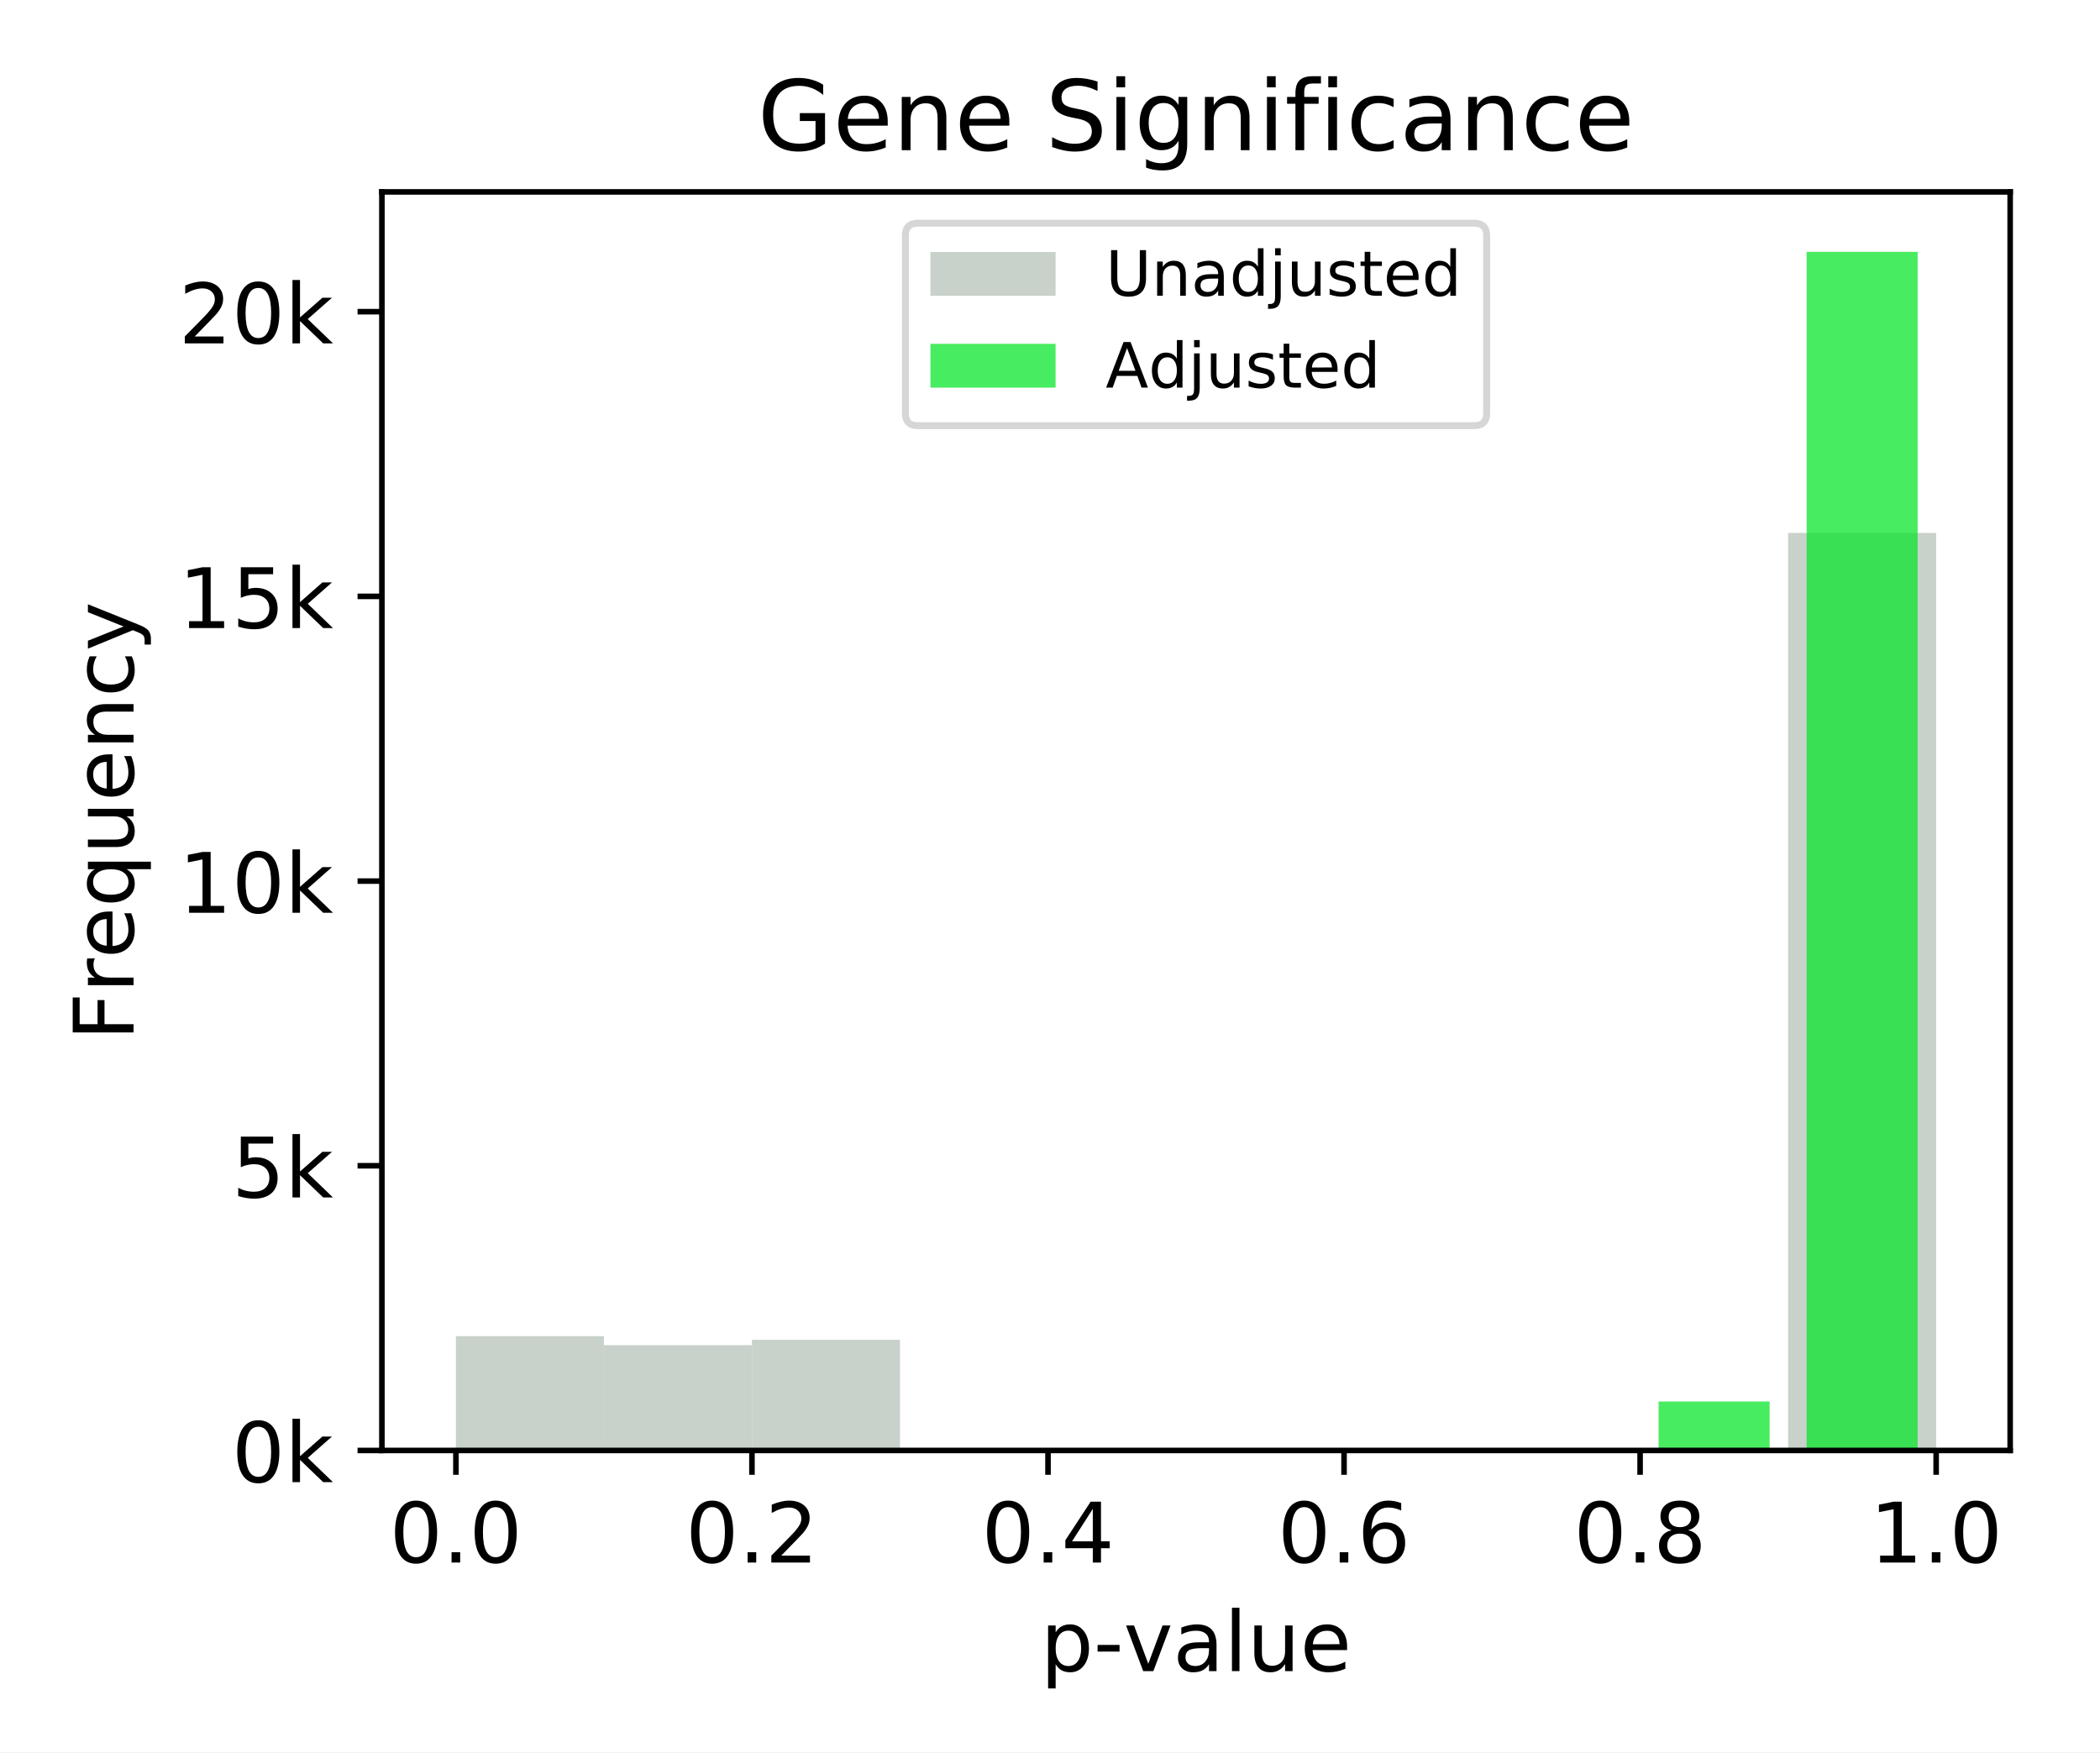
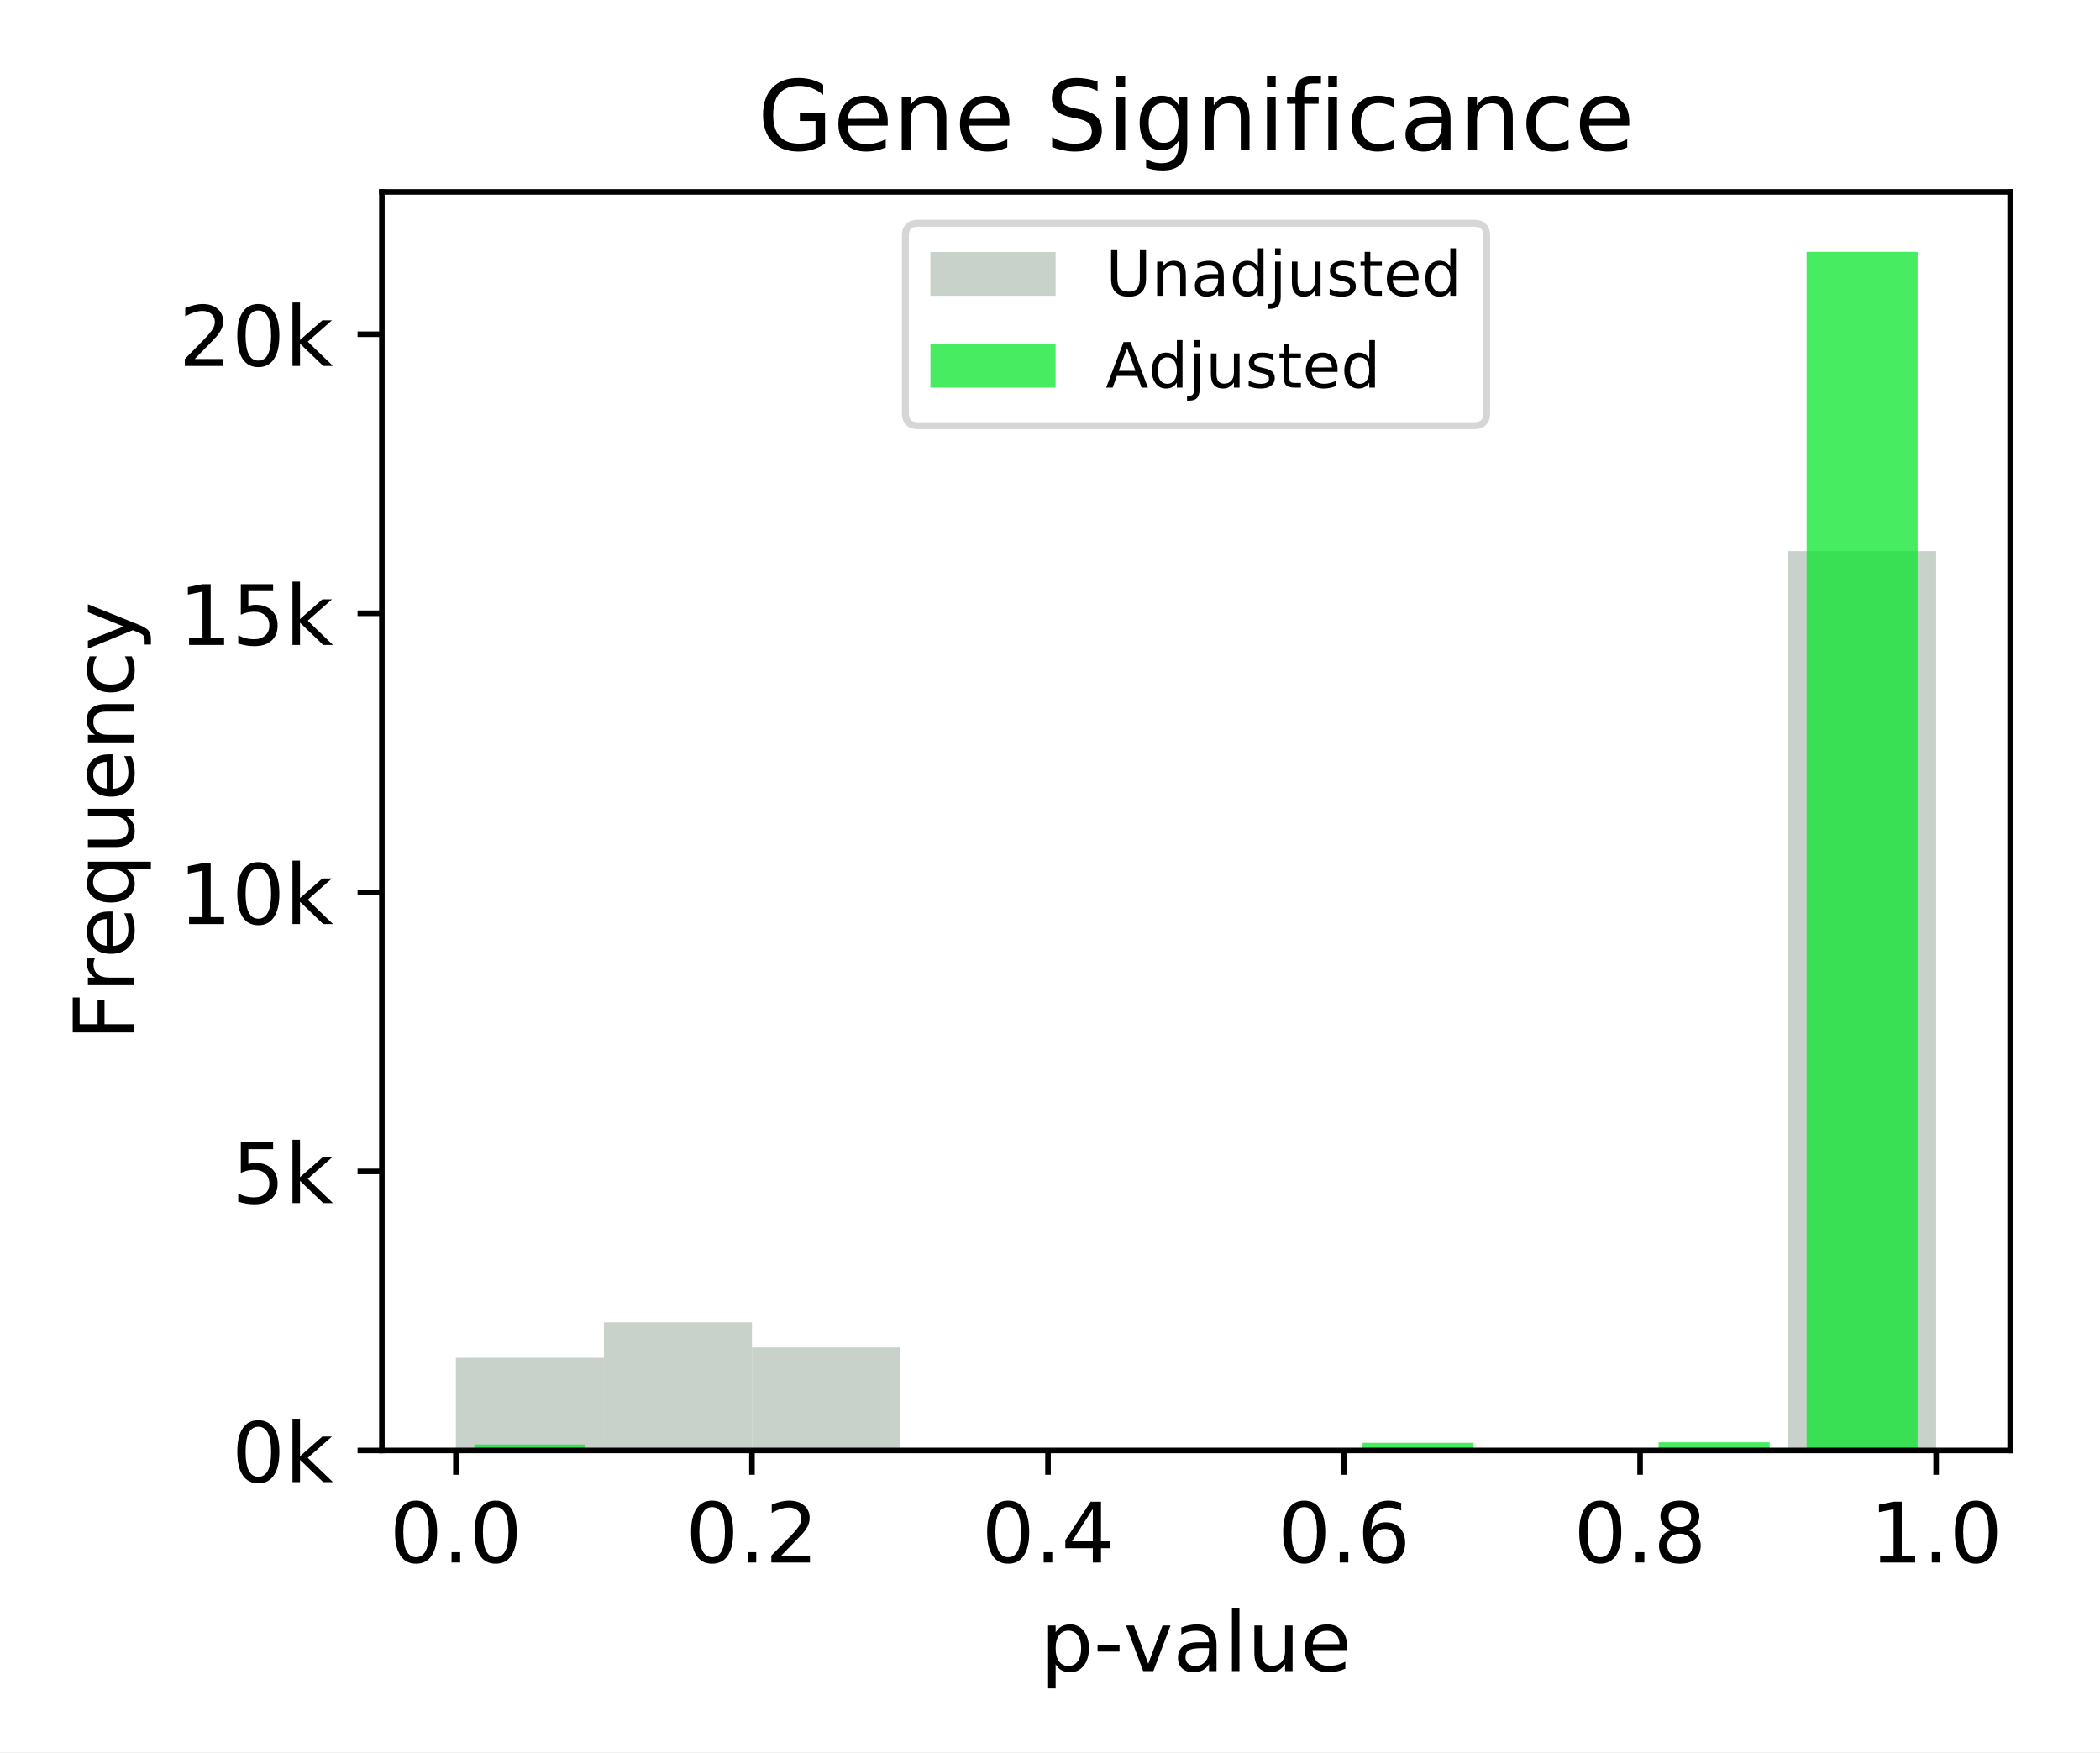
<svg xmlns="http://www.w3.org/2000/svg" xmlns:xlink="http://www.w3.org/1999/xlink" height="252pt" version="1.1" viewBox="0 0 302 252" width="302pt">
  <defs>
    <style type="text/css">
*{stroke-linecap:butt;stroke-linejoin:round;}
  </style>
  </defs>
  <g id="figure_1">
    <g id="patch_1">
      <path d="M 0 252  L 302.4 252  L 302.4 0  L 0 0  z " style="fill:#ffffff;" />
    </g>
    <g id="axes_1">
      <g id="patch_2">
        <path d="M 54.92 208.6  L 289.08 208.6  L 289.08 27.6  L 54.92 27.6  z " style="fill:#ffffff;" />
      </g>
      <g id="patch_3">
-         <path clip-path="url(#p398b277f52)" d="M 65.564 208.6  L 86.851 208.6  L 86.851 192.157  L 65.564 192.157  z " style="fill:#c8d1ca;" />
+         <path clip-path="url(#pc99cbae218)" d="M 65.564 208.6  L 86.851 208.6  L 86.851 195.276  L 65.564 195.276  z " style="fill:#c8d1ca;" />
      </g>
      <g id="patch_4">
-         <path clip-path="url(#p398b277f52)" d="M 86.851 208.6  L 108.138 208.6  L 108.138 193.459  L 86.851 193.459  z " style="fill:#c8d1ca;" />
+         <path clip-path="url(#pc99cbae218)" d="M 86.851 208.6  L 108.138 208.6  L 108.138 190.171  L 86.851 190.171  z " style="fill:#c8d1ca;" />
      </g>
      <g id="patch_5">
-         <path clip-path="url(#p398b277f52)" d="M 108.138 208.6  L 129.425 208.6  L 129.425 192.681  L 108.138 192.681  z " style="fill:#c8d1ca;" />
+         <path clip-path="url(#pc99cbae218)" d="M 108.138 208.6  L 129.425 208.6  L 129.425 193.791  L 108.138 193.791  z " style="fill:#c8d1ca;" />
      </g>
      <g id="patch_6">
-         <path clip-path="url(#p398b277f52)" d="M 129.425 208.6  L 150.713 208.6  L 150.713 208.6  L 129.425 208.6  z " style="fill:#c8d1ca;" />
+         <path clip-path="url(#pc99cbae218)" d="M 129.425 208.6  L 150.713 208.6  L 150.713 208.6  L 129.425 208.6  z " style="fill:#c8d1ca;" />
      </g>
      <g id="patch_7">
-         <path clip-path="url(#p398b277f52)" d="M 150.713 208.6  L 172 208.6  L 172 208.6  L 150.713 208.6  z " style="fill:#c8d1ca;" />
+         <path clip-path="url(#pc99cbae218)" d="M 150.713 208.6  L 172 208.6  L 172 208.6  L 150.713 208.6  z " style="fill:#c8d1ca;" />
      </g>
      <g id="patch_8">
-         <path clip-path="url(#p398b277f52)" d="M 172 208.6  L 193.287 208.6  L 193.287 208.6  L 172 208.6  z " style="fill:#c8d1ca;" />
+         <path clip-path="url(#pc99cbae218)" d="M 172 208.6  L 193.287 208.6  L 193.287 208.6  L 172 208.6  z " style="fill:#c8d1ca;" />
      </g>
      <g id="patch_9">
-         <path clip-path="url(#p398b277f52)" d="M 193.287 208.6  L 214.575 208.6  L 214.575 208.6  L 193.287 208.6  z " style="fill:#c8d1ca;" />
+         <path clip-path="url(#pc99cbae218)" d="M 193.287 208.6  L 214.575 208.6  L 214.575 208.6  L 193.287 208.6  z " style="fill:#c8d1ca;" />
      </g>
      <g id="patch_10">
-         <path clip-path="url(#p398b277f52)" d="M 214.575 208.6  L 235.862 208.6  L 235.862 208.6  L 214.575 208.6  z " style="fill:#c8d1ca;" />
+         <path clip-path="url(#pc99cbae218)" d="M 214.575 208.6  L 235.862 208.6  L 235.862 208.6  L 214.575 208.6  z " style="fill:#c8d1ca;" />
      </g>
      <g id="patch_11">
-         <path clip-path="url(#p398b277f52)" d="M 235.862 208.6  L 257.149 208.6  L 257.149 208.6  L 235.862 208.6  z " style="fill:#c8d1ca;" />
+         <path clip-path="url(#pc99cbae218)" d="M 235.862 208.6  L 257.149 208.6  L 257.149 208.6  L 235.862 208.6  z " style="fill:#c8d1ca;" />
      </g>
      <g id="patch_12">
-         <path clip-path="url(#p398b277f52)" d="M 257.149 208.6  L 278.436 208.6  L 278.436 76.647  L 257.149 76.647  z " style="fill:#c8d1ca;" />
+         <path clip-path="url(#pc99cbae218)" d="M 257.149 208.6  L 278.436 208.6  L 278.436 79.258  L 257.149 79.258  z " style="fill:#c8d1ca;" />
      </g>
      <g id="patch_13">
-         <path clip-path="url(#p398b277f52)" d="M 68.225 208.6  L 84.19 208.6  L 84.19 208.567  L 68.225 208.567  z " style="fill:#0be52c;opacity:0.75;" />
+         <path clip-path="url(#pc99cbae218)" d="M 68.225 208.6  L 84.19 208.6  L 84.19 207.741  L 68.225 207.741  z " style="fill:#0be52c;opacity:0.75;" />
      </g>
      <g id="patch_14">
-         <path clip-path="url(#p398b277f52)" d="M 89.512 208.6  L 105.477 208.6  L 105.477 208.6  L 89.512 208.6  z " style="fill:#0be52c;opacity:0.75;" />
+         <path clip-path="url(#pc99cbae218)" d="M 89.512 208.6  L 105.477 208.6  L 105.477 208.464  L 89.512 208.464  z " style="fill:#0be52c;opacity:0.75;" />
      </g>
      <g id="patch_15">
-         <path clip-path="url(#p398b277f52)" d="M 110.799 208.6  L 126.765 208.6  L 126.765 208.6  L 110.799 208.6  z " style="fill:#0be52c;opacity:0.75;" />
+         <path clip-path="url(#pc99cbae218)" d="M 110.799 208.6  L 126.765 208.6  L 126.765 208.6  L 110.799 208.6  z " style="fill:#0be52c;opacity:0.75;" />
      </g>
      <g id="patch_16">
-         <path clip-path="url(#p398b277f52)" d="M 132.086 208.6  L 148.052 208.6  L 148.052 208.6  L 132.086 208.6  z " style="fill:#0be52c;opacity:0.75;" />
+         <path clip-path="url(#pc99cbae218)" d="M 132.086 208.6  L 148.052 208.6  L 148.052 208.544  L 132.086 208.544  z " style="fill:#0be52c;opacity:0.75;" />
      </g>
      <g id="patch_17">
-         <path clip-path="url(#p398b277f52)" d="M 153.374 208.6  L 169.339 208.6  L 169.339 208.6  L 153.374 208.6  z " style="fill:#0be52c;opacity:0.75;" />
+         <path clip-path="url(#pc99cbae218)" d="M 153.374 208.6  L 169.339 208.6  L 169.339 208.504  L 153.374 208.504  z " style="fill:#0be52c;opacity:0.75;" />
      </g>
      <g id="patch_18">
-         <path clip-path="url(#p398b277f52)" d="M 174.661 208.6  L 190.626 208.6  L 190.626 208.6  L 174.661 208.6  z " style="fill:#0be52c;opacity:0.75;" />
+         <path clip-path="url(#pc99cbae218)" d="M 174.661 208.6  L 190.626 208.6  L 190.626 208.544  L 174.661 208.544  z " style="fill:#0be52c;opacity:0.75;" />
      </g>
      <g id="patch_19">
-         <path clip-path="url(#p398b277f52)" d="M 195.948 208.6  L 211.914 208.6  L 211.914 208.6  L 195.948 208.6  z " style="fill:#0be52c;opacity:0.75;" />
+         <path clip-path="url(#pc99cbae218)" d="M 195.948 208.6  L 211.914 208.6  L 211.914 207.5  L 195.948 207.5  z " style="fill:#0be52c;opacity:0.75;" />
      </g>
      <g id="patch_20">
-         <path clip-path="url(#p398b277f52)" d="M 217.235 208.6  L 233.201 208.6  L 233.201 208.6  L 217.235 208.6  z " style="fill:#0be52c;opacity:0.75;" />
+         <path clip-path="url(#pc99cbae218)" d="M 217.235 208.6  L 233.201 208.6  L 233.201 208.552  L 217.235 208.552  z " style="fill:#0be52c;opacity:0.75;" />
      </g>
      <g id="patch_21">
-         <path clip-path="url(#p398b277f52)" d="M 238.523 208.6  L 254.488 208.6  L 254.488 201.558  L 238.523 201.558  z " style="fill:#0be52c;opacity:0.75;" />
+         <path clip-path="url(#pc99cbae218)" d="M 238.523 208.6  L 254.488 208.6  L 254.488 207.428  L 238.523 207.428  z " style="fill:#0be52c;opacity:0.75;" />
      </g>
      <g id="patch_22">
-         <path clip-path="url(#p398b277f52)" d="M 259.81 208.6  L 275.775 208.6  L 275.775 36.219  L 259.81 36.219  z " style="fill:#0be52c;opacity:0.75;" />
+         <path clip-path="url(#pc99cbae218)" d="M 259.81 208.6  L 275.775 208.6  L 275.775 36.219  L 259.81 36.219  z " style="fill:#0be52c;opacity:0.75;" />
      </g>
      <g id="matplotlib.axis_1">
        <g id="xtick_1">
          <g id="line2d_1">
            <defs>
-               <path d="M 0 0  L 0 3.5  " id="m3426b2bf32" style="stroke:#000000;stroke-width:0.8;" />
-             </defs>
-             <g>
-               <use style="stroke:#000000;stroke-width:0.8;" x="65.564" xlink:href="#m3426b2bf32" y="208.6" />
+               <path d="M 0 0  L 0 3.5  " id="me113aa4830" style="stroke:#000000;stroke-width:0.8;" />
+             </defs>
+             <g>
+               <use style="stroke:#000000;stroke-width:0.8;" x="65.564" xlink:href="#me113aa4830" y="208.6" />
            </g>
          </g>
          <g id="text_1">
            <defs>
              <path d="M 31.781 66.406  Q 24.172 66.406 20.328 58.906  Q 16.5 51.422 16.5 36.375  Q 16.5 21.391 20.328 13.891  Q 24.172 6.391 31.781 6.391  Q 39.453 6.391 43.281 13.891  Q 47.125 21.391 47.125 36.375  Q 47.125 51.422 43.281 58.906  Q 39.453 66.406 31.781 66.406  z M 31.781 74.219  Q 44.047 74.219 50.516 64.516  Q 56.984 54.828 56.984 36.375  Q 56.984 17.969 50.516 8.266  Q 44.047 -1.422 31.781 -1.422  Q 19.531 -1.422 13.062 8.266  Q 6.594 17.969 6.594 36.375  Q 6.594 54.828 13.062 64.516  Q 19.531 74.219 31.781 74.219  z " id="DejaVuSans-30" />
              <path d="M 10.688 12.406  L 21 12.406  L 21 0  L 10.688 0  z " id="DejaVuSans-2e" />
            </defs>
            <g transform="translate(56.02176 224.7181)scale(0.12 -0.12)">
              <use xlink:href="#DejaVuSans-30" />
              <use x="63.623" xlink:href="#DejaVuSans-2e" />
              <use x="95.41" xlink:href="#DejaVuSans-30" />
            </g>
          </g>
        </g>
        <g id="xtick_2">
          <g id="line2d_2">
            <g>
-               <use style="stroke:#000000;stroke-width:0.8;" x="108.138" xlink:href="#m3426b2bf32" y="208.6" />
+               <use style="stroke:#000000;stroke-width:0.8;" x="108.138" xlink:href="#me113aa4830" y="208.6" />
            </g>
          </g>
          <g id="text_2">
            <defs>
              <path d="M 19.188 8.297  L 53.609 8.297  L 53.609 0  L 7.328 0  L 7.328 8.297  Q 12.938 14.109 22.625 23.891  Q 32.328 33.688 34.812 36.531  Q 39.547 41.844 41.422 45.531  Q 43.312 49.219 43.312 52.781  Q 43.312 58.594 39.234 62.25  Q 35.156 65.922 28.609 65.922  Q 23.969 65.922 18.812 64.312  Q 13.672 62.703 7.812 59.422  L 7.812 69.391  Q 13.766 71.781 18.938 73  Q 24.125 74.219 28.422 74.219  Q 39.75 74.219 46.484 68.547  Q 53.219 62.891 53.219 53.422  Q 53.219 48.922 51.531 44.891  Q 49.859 40.875 45.406 35.406  Q 44.188 33.984 37.641 27.219  Q 31.109 20.453 19.188 8.297  z " id="DejaVuSans-32" />
            </defs>
            <g transform="translate(98.59631 224.7181)scale(0.12 -0.12)">
              <use xlink:href="#DejaVuSans-30" />
              <use x="63.623" xlink:href="#DejaVuSans-2e" />
              <use x="95.41" xlink:href="#DejaVuSans-32" />
            </g>
          </g>
        </g>
        <g id="xtick_3">
          <g id="line2d_3">
            <g>
-               <use style="stroke:#000000;stroke-width:0.8;" x="150.713" xlink:href="#m3426b2bf32" y="208.6" />
+               <use style="stroke:#000000;stroke-width:0.8;" x="150.713" xlink:href="#me113aa4830" y="208.6" />
            </g>
          </g>
          <g id="text_3">
            <defs>
              <path d="M 37.797 64.312  L 12.891 25.391  L 37.797 25.391  z M 35.203 72.906  L 47.609 72.906  L 47.609 25.391  L 58.016 25.391  L 58.016 17.188  L 47.609 17.188  L 47.609 0  L 37.797 0  L 37.797 17.188  L 4.891 17.188  L 4.891 26.703  z " id="DejaVuSans-34" />
            </defs>
            <g transform="translate(141.1709 224.7181)scale(0.12 -0.12)">
              <use xlink:href="#DejaVuSans-30" />
              <use x="63.623" xlink:href="#DejaVuSans-2e" />
              <use x="95.41" xlink:href="#DejaVuSans-34" />
            </g>
          </g>
        </g>
        <g id="xtick_4">
          <g id="line2d_4">
            <g>
-               <use style="stroke:#000000;stroke-width:0.8;" x="193.287" xlink:href="#m3426b2bf32" y="208.6" />
+               <use style="stroke:#000000;stroke-width:0.8;" x="193.287" xlink:href="#me113aa4830" y="208.6" />
            </g>
          </g>
          <g id="text_4">
            <defs>
              <path d="M 33.016 40.375  Q 26.375 40.375 22.484 35.828  Q 18.609 31.297 18.609 23.391  Q 18.609 15.531 22.484 10.953  Q 26.375 6.391 33.016 6.391  Q 39.656 6.391 43.531 10.953  Q 47.406 15.531 47.406 23.391  Q 47.406 31.297 43.531 35.828  Q 39.656 40.375 33.016 40.375  z M 52.594 71.297  L 52.594 62.312  Q 48.875 64.062 45.094 64.984  Q 41.312 65.922 37.594 65.922  Q 27.828 65.922 22.672 59.328  Q 17.531 52.734 16.797 39.406  Q 19.672 43.656 24.016 45.922  Q 28.375 48.188 33.594 48.188  Q 44.578 48.188 50.953 41.516  Q 57.328 34.859 57.328 23.391  Q 57.328 12.156 50.688 5.359  Q 44.047 -1.422 33.016 -1.422  Q 20.359 -1.422 13.672 8.266  Q 6.984 17.969 6.984 36.375  Q 6.984 53.656 15.188 63.938  Q 23.391 74.219 37.203 74.219  Q 40.922 74.219 44.703 73.484  Q 48.484 72.75 52.594 71.297  z " id="DejaVuSans-36" />
            </defs>
            <g transform="translate(183.7454 224.7181)scale(0.12 -0.12)">
              <use xlink:href="#DejaVuSans-30" />
              <use x="63.623" xlink:href="#DejaVuSans-2e" />
              <use x="95.41" xlink:href="#DejaVuSans-36" />
            </g>
          </g>
        </g>
        <g id="xtick_5">
          <g id="line2d_5">
            <g>
-               <use style="stroke:#000000;stroke-width:0.8;" x="235.862" xlink:href="#m3426b2bf32" y="208.6" />
+               <use style="stroke:#000000;stroke-width:0.8;" x="235.862" xlink:href="#me113aa4830" y="208.6" />
            </g>
          </g>
          <g id="text_5">
            <defs>
              <path d="M 31.781 34.625  Q 24.75 34.625 20.719 30.859  Q 16.703 27.094 16.703 20.516  Q 16.703 13.922 20.719 10.156  Q 24.75 6.391 31.781 6.391  Q 38.812 6.391 42.859 10.172  Q 46.922 13.969 46.922 20.516  Q 46.922 27.094 42.891 30.859  Q 38.875 34.625 31.781 34.625  z M 21.922 38.812  Q 15.578 40.375 12.031 44.719  Q 8.5 49.078 8.5 55.328  Q 8.5 64.062 14.719 69.141  Q 20.953 74.219 31.781 74.219  Q 42.672 74.219 48.875 69.141  Q 55.078 64.062 55.078 55.328  Q 55.078 49.078 51.531 44.719  Q 48 40.375 41.703 38.812  Q 48.828 37.156 52.797 32.312  Q 56.781 27.484 56.781 20.516  Q 56.781 9.906 50.312 4.234  Q 43.844 -1.422 31.781 -1.422  Q 19.734 -1.422 13.25 4.234  Q 6.781 9.906 6.781 20.516  Q 6.781 27.484 10.781 32.312  Q 14.797 37.156 21.922 38.812  z M 18.312 54.391  Q 18.312 48.734 21.844 45.562  Q 25.391 42.391 31.781 42.391  Q 38.141 42.391 41.719 45.562  Q 45.312 48.734 45.312 54.391  Q 45.312 60.062 41.719 63.234  Q 38.141 66.406 31.781 66.406  Q 25.391 66.406 21.844 63.234  Q 18.312 60.062 18.312 54.391  z " id="DejaVuSans-38" />
            </defs>
            <g transform="translate(226.3199 224.7181)scale(0.12 -0.12)">
              <use xlink:href="#DejaVuSans-30" />
              <use x="63.623" xlink:href="#DejaVuSans-2e" />
              <use x="95.41" xlink:href="#DejaVuSans-38" />
            </g>
          </g>
        </g>
        <g id="xtick_6">
          <g id="line2d_6">
            <g>
-               <use style="stroke:#000000;stroke-width:0.8;" x="278.436" xlink:href="#m3426b2bf32" y="208.6" />
+               <use style="stroke:#000000;stroke-width:0.8;" x="278.436" xlink:href="#me113aa4830" y="208.6" />
            </g>
          </g>
          <g id="text_6">
            <defs>
              <path d="M 12.406 8.297  L 28.516 8.297  L 28.516 63.922  L 10.984 60.406  L 10.984 69.391  L 28.422 72.906  L 38.281 72.906  L 38.281 8.297  L 54.391 8.297  L 54.391 0  L 12.406 0  z " id="DejaVuSans-31" />
            </defs>
            <g transform="translate(268.8945 224.7181)scale(0.12 -0.12)">
              <use xlink:href="#DejaVuSans-31" />
              <use x="63.623" xlink:href="#DejaVuSans-2e" />
              <use x="95.41" xlink:href="#DejaVuSans-30" />
            </g>
          </g>
        </g>
        <g id="text_7">
          <defs>
            <path d="M 18.109 8.203  L 18.109 -20.797  L 9.078 -20.797  L 9.078 54.688  L 18.109 54.688  L 18.109 46.391  Q 20.953 51.266 25.266 53.625  Q 29.594 56 35.594 56  Q 45.562 56 51.781 48.094  Q 58.016 40.188 58.016 27.297  Q 58.016 14.406 51.781 6.484  Q 45.562 -1.422 35.594 -1.422  Q 29.594 -1.422 25.266 0.953  Q 20.953 3.328 18.109 8.203  z M 48.688 27.297  Q 48.688 37.203 44.609 42.844  Q 40.531 48.484 33.406 48.484  Q 26.266 48.484 22.188 42.844  Q 18.109 37.203 18.109 27.297  Q 18.109 17.391 22.188 11.75  Q 26.266 6.109 33.406 6.109  Q 40.531 6.109 44.609 11.75  Q 48.688 17.391 48.688 27.297  z " id="DejaVuSans-70" />
            <path d="M 4.891 31.391  L 31.203 31.391  L 31.203 23.391  L 4.891 23.391  z " id="DejaVuSans-2d" />
            <path d="M 2.984 54.688  L 12.5 54.688  L 29.594 8.797  L 46.688 54.688  L 56.203 54.688  L 35.688 0  L 23.484 0  z " id="DejaVuSans-76" />
            <path d="M 34.281 27.484  Q 23.391 27.484 19.188 25  Q 14.984 22.516 14.984 16.5  Q 14.984 11.719 18.141 8.906  Q 21.297 6.109 26.703 6.109  Q 34.188 6.109 38.703 11.406  Q 43.219 16.703 43.219 25.484  L 43.219 27.484  z M 52.203 31.203  L 52.203 0  L 43.219 0  L 43.219 8.297  Q 40.141 3.328 35.547 0.953  Q 30.953 -1.422 24.312 -1.422  Q 15.922 -1.422 10.953 3.297  Q 6 8.016 6 15.922  Q 6 25.141 12.172 29.828  Q 18.359 34.516 30.609 34.516  L 43.219 34.516  L 43.219 35.406  Q 43.219 41.609 39.141 45  Q 35.062 48.391 27.688 48.391  Q 23 48.391 18.547 47.266  Q 14.109 46.141 10.016 43.891  L 10.016 52.203  Q 14.938 54.109 19.578 55.047  Q 24.219 56 28.609 56  Q 40.484 56 46.344 49.844  Q 52.203 43.703 52.203 31.203  z " id="DejaVuSans-61" />
            <path d="M 9.422 75.984  L 18.406 75.984  L 18.406 0  L 9.422 0  z " id="DejaVuSans-6c" />
            <path d="M 8.5 21.578  L 8.5 54.688  L 17.484 54.688  L 17.484 21.922  Q 17.484 14.156 20.5 10.266  Q 23.531 6.391 29.594 6.391  Q 36.859 6.391 41.078 11.031  Q 45.312 15.672 45.312 23.688  L 45.312 54.688  L 54.297 54.688  L 54.297 0  L 45.312 0  L 45.312 8.406  Q 42.047 3.422 37.719 1  Q 33.406 -1.422 27.688 -1.422  Q 18.266 -1.422 13.375 4.438  Q 8.5 10.297 8.5 21.578  z M 31.109 56  z " id="DejaVuSans-75" />
            <path d="M 56.203 29.594  L 56.203 25.203  L 14.891 25.203  Q 15.484 15.922 20.484 11.062  Q 25.484 6.203 34.422 6.203  Q 39.594 6.203 44.453 7.469  Q 49.312 8.734 54.109 11.281  L 54.109 2.781  Q 49.266 0.734 44.188 -0.344  Q 39.109 -1.422 33.891 -1.422  Q 20.797 -1.422 13.156 6.188  Q 5.516 13.812 5.516 26.812  Q 5.516 40.234 12.766 48.109  Q 20.016 56 32.328 56  Q 43.359 56 49.781 48.891  Q 56.203 41.797 56.203 29.594  z M 47.219 32.234  Q 47.125 39.594 43.094 43.984  Q 39.062 48.391 32.422 48.391  Q 24.906 48.391 20.391 44.141  Q 15.875 39.891 15.188 32.172  z " id="DejaVuSans-65" />
          </defs>
          <g transform="translate(149.6387 240.3319)scale(0.12 -0.12)">
            <use xlink:href="#DejaVuSans-70" />
            <use x="63.477" xlink:href="#DejaVuSans-2d" />
            <use x="99.529" xlink:href="#DejaVuSans-76" />
            <use x="158.709" xlink:href="#DejaVuSans-61" />
            <use x="219.988" xlink:href="#DejaVuSans-6c" />
            <use x="247.771" xlink:href="#DejaVuSans-75" />
            <use x="311.15" xlink:href="#DejaVuSans-65" />
          </g>
        </g>
      </g>
      <g id="matplotlib.axis_2">
        <g id="ytick_1">
          <g id="line2d_7">
            <defs>
-               <path d="M 0 0  L -3.5 0  " id="m8030611798" style="stroke:#000000;stroke-width:0.8;" />
-             </defs>
-             <g>
-               <use style="stroke:#000000;stroke-width:0.8;" x="54.92" xlink:href="#m8030611798" y="208.6" />
+               <path d="M 0 0  L -3.5 0  " id="m0a8e0ab6bb" style="stroke:#000000;stroke-width:0.8;" />
+             </defs>
+             <g>
+               <use style="stroke:#000000;stroke-width:0.8;" x="54.92" xlink:href="#m0a8e0ab6bb" y="208.6" />
            </g>
          </g>
          <g id="text_8">
            <defs>
              <path d="M 9.078 75.984  L 18.109 75.984  L 18.109 31.109  L 44.922 54.688  L 56.391 54.688  L 27.391 29.109  L 57.625 0  L 45.906 0  L 18.109 26.703  L 18.109 0  L 9.078 0  z " id="DejaVuSans-6b" />
            </defs>
            <g transform="translate(33.33625 213.1591)scale(0.12 -0.12)">
              <use xlink:href="#DejaVuSans-30" />
              <use x="63.623" xlink:href="#DejaVuSans-6b" />
            </g>
          </g>
        </g>
        <g id="ytick_2">
          <g id="line2d_8">
            <g>
-               <use style="stroke:#000000;stroke-width:0.8;" x="54.92" xlink:href="#m8030611798" y="167.656" />
+               <use style="stroke:#000000;stroke-width:0.8;" x="54.92" xlink:href="#m0a8e0ab6bb" y="168.467" />
            </g>
          </g>
          <g id="text_9">
            <defs>
              <path d="M 10.797 72.906  L 49.516 72.906  L 49.516 64.594  L 19.828 64.594  L 19.828 46.734  Q 21.969 47.469 24.109 47.828  Q 26.266 48.188 28.422 48.188  Q 40.625 48.188 47.75 41.5  Q 54.891 34.812 54.891 23.391  Q 54.891 11.625 47.562 5.094  Q 40.234 -1.422 26.906 -1.422  Q 22.312 -1.422 17.547 -0.641  Q 12.797 0.141 7.719 1.703  L 7.719 11.625  Q 12.109 9.234 16.797 8.062  Q 21.484 6.891 26.703 6.891  Q 35.156 6.891 40.078 11.328  Q 45.016 15.766 45.016 23.391  Q 45.016 31 40.078 35.438  Q 35.156 39.891 26.703 39.891  Q 22.75 39.891 18.812 39.016  Q 14.891 38.141 10.797 36.281  z " id="DejaVuSans-35" />
            </defs>
-             <g transform="translate(33.33625 172.2154)scale(0.12 -0.12)">
+             <g transform="translate(33.33625 173.0257)scale(0.12 -0.12)">
              <use xlink:href="#DejaVuSans-35" />
              <use x="63.623" xlink:href="#DejaVuSans-6b" />
            </g>
          </g>
        </g>
        <g id="ytick_3">
          <g id="line2d_9">
            <g>
-               <use style="stroke:#000000;stroke-width:0.8;" x="54.92" xlink:href="#m8030611798" y="126.713" />
+               <use style="stroke:#000000;stroke-width:0.8;" x="54.92" xlink:href="#m0a8e0ab6bb" y="128.333" />
            </g>
          </g>
          <g id="text_10">
-             <g transform="translate(25.70125 131.2718)scale(0.12 -0.12)">
+             <g transform="translate(25.70125 132.8923)scale(0.12 -0.12)">
              <use xlink:href="#DejaVuSans-31" />
              <use x="63.623" xlink:href="#DejaVuSans-30" />
              <use x="127.246" xlink:href="#DejaVuSans-6b" />
            </g>
          </g>
        </g>
        <g id="ytick_4">
          <g id="line2d_10">
            <g>
-               <use style="stroke:#000000;stroke-width:0.8;" x="54.92" xlink:href="#m8030611798" y="85.769" />
+               <use style="stroke:#000000;stroke-width:0.8;" x="54.92" xlink:href="#m0a8e0ab6bb" y="88.2" />
            </g>
          </g>
          <g id="text_11">
-             <g transform="translate(25.70125 90.32811)scale(0.12 -0.12)">
+             <g transform="translate(25.70125 92.75888)scale(0.12 -0.12)">
              <use xlink:href="#DejaVuSans-31" />
              <use x="63.623" xlink:href="#DejaVuSans-35" />
              <use x="127.246" xlink:href="#DejaVuSans-6b" />
            </g>
          </g>
        </g>
        <g id="ytick_5">
          <g id="line2d_11">
            <g>
-               <use style="stroke:#000000;stroke-width:0.8;" x="54.92" xlink:href="#m8030611798" y="44.825" />
+               <use style="stroke:#000000;stroke-width:0.8;" x="54.92" xlink:href="#m0a8e0ab6bb" y="48.066" />
            </g>
          </g>
          <g id="text_12">
-             <g transform="translate(25.70125 49.38446)scale(0.12 -0.12)">
+             <g transform="translate(25.70125 52.62549)scale(0.12 -0.12)">
              <use xlink:href="#DejaVuSans-32" />
              <use x="63.623" xlink:href="#DejaVuSans-30" />
              <use x="127.246" xlink:href="#DejaVuSans-6b" />
            </g>
          </g>
        </g>
        <g id="text_13">
          <defs>
            <path d="M 9.812 72.906  L 51.703 72.906  L 51.703 64.594  L 19.672 64.594  L 19.672 43.109  L 48.578 43.109  L 48.578 34.812  L 19.672 34.812  L 19.672 0  L 9.812 0  z " id="DejaVuSans-46" />
            <path d="M 41.109 46.297  Q 39.594 47.172 37.812 47.578  Q 36.031 48 33.891 48  Q 26.266 48 22.188 43.047  Q 18.109 38.094 18.109 28.812  L 18.109 0  L 9.078 0  L 9.078 54.688  L 18.109 54.688  L 18.109 46.188  Q 20.953 51.172 25.484 53.578  Q 30.031 56 36.531 56  Q 37.453 56 38.578 55.875  Q 39.703 55.766 41.062 55.516  z " id="DejaVuSans-72" />
            <path d="M 14.797 27.297  Q 14.797 17.391 18.875 11.75  Q 22.953 6.109 30.078 6.109  Q 37.203 6.109 41.297 11.75  Q 45.406 17.391 45.406 27.297  Q 45.406 37.203 41.297 42.844  Q 37.203 48.484 30.078 48.484  Q 22.953 48.484 18.875 42.844  Q 14.797 37.203 14.797 27.297  z M 45.406 8.203  Q 42.578 3.328 38.25 0.953  Q 33.938 -1.422 27.875 -1.422  Q 17.969 -1.422 11.734 6.484  Q 5.516 14.406 5.516 27.297  Q 5.516 40.188 11.734 48.094  Q 17.969 56 27.875 56  Q 33.938 56 38.25 53.625  Q 42.578 51.266 45.406 46.391  L 45.406 54.688  L 54.391 54.688  L 54.391 -20.797  L 45.406 -20.797  z " id="DejaVuSans-71" />
            <path d="M 54.891 33.016  L 54.891 0  L 45.906 0  L 45.906 32.719  Q 45.906 40.484 42.875 44.328  Q 39.844 48.188 33.797 48.188  Q 26.516 48.188 22.312 43.547  Q 18.109 38.922 18.109 30.906  L 18.109 0  L 9.078 0  L 9.078 54.688  L 18.109 54.688  L 18.109 46.188  Q 21.344 51.125 25.703 53.562  Q 30.078 56 35.797 56  Q 45.219 56 50.047 50.172  Q 54.891 44.344 54.891 33.016  z " id="DejaVuSans-6e" />
            <path d="M 48.781 52.594  L 48.781 44.188  Q 44.969 46.297 41.141 47.344  Q 37.312 48.391 33.406 48.391  Q 24.656 48.391 19.812 42.844  Q 14.984 37.312 14.984 27.297  Q 14.984 17.281 19.812 11.734  Q 24.656 6.203 33.406 6.203  Q 37.312 6.203 41.141 7.25  Q 44.969 8.297 48.781 10.406  L 48.781 2.094  Q 45.016 0.344 40.984 -0.531  Q 36.969 -1.422 32.422 -1.422  Q 20.062 -1.422 12.781 6.344  Q 5.516 14.109 5.516 27.297  Q 5.516 40.672 12.859 48.328  Q 20.219 56 33.016 56  Q 37.156 56 41.109 55.141  Q 45.062 54.297 48.781 52.594  z " id="DejaVuSans-63" />
            <path d="M 32.172 -5.078  Q 28.375 -14.844 24.75 -17.812  Q 21.141 -20.797 15.094 -20.797  L 7.906 -20.797  L 7.906 -13.281  L 13.188 -13.281  Q 16.891 -13.281 18.938 -11.516  Q 21 -9.766 23.484 -3.219  L 25.094 0.875  L 2.984 54.688  L 12.5 54.688  L 29.594 11.922  L 46.688 54.688  L 56.203 54.688  z " id="DejaVuSans-79" />
          </defs>
          <g transform="translate(19.20563 149.6572)rotate(-90)scale(0.12 -0.12)">
            <use xlink:href="#DejaVuSans-46" />
            <use x="57.41" xlink:href="#DejaVuSans-72" />
            <use x="98.492" xlink:href="#DejaVuSans-65" />
            <use x="160.016" xlink:href="#DejaVuSans-71" />
            <use x="223.492" xlink:href="#DejaVuSans-75" />
            <use x="286.871" xlink:href="#DejaVuSans-65" />
            <use x="348.395" xlink:href="#DejaVuSans-6e" />
            <use x="411.773" xlink:href="#DejaVuSans-63" />
            <use x="466.754" xlink:href="#DejaVuSans-79" />
          </g>
        </g>
      </g>
      <g id="patch_23">
        <path d="M 54.92 208.6  L 54.92 27.6  " style="fill:none;stroke:#000000;stroke-linecap:square;stroke-linejoin:miter;stroke-width:0.8;" />
      </g>
      <g id="patch_24">
        <path d="M 289.08 208.6  L 289.08 27.6  " style="fill:none;stroke:#000000;stroke-linecap:square;stroke-linejoin:miter;stroke-width:0.8;" />
      </g>
      <g id="patch_25">
        <path d="M 54.92 208.6  L 289.08 208.6  " style="fill:none;stroke:#000000;stroke-linecap:square;stroke-linejoin:miter;stroke-width:0.8;" />
      </g>
      <g id="patch_26">
        <path d="M 54.92 27.6  L 289.08 27.6  " style="fill:none;stroke:#000000;stroke-linecap:square;stroke-linejoin:miter;stroke-width:0.8;" />
      </g>
      <g id="text_14">
        <defs>
          <path d="M 59.516 10.406  L 59.516 29.984  L 43.406 29.984  L 43.406 38.094  L 69.281 38.094  L 69.281 6.781  Q 63.578 2.734 56.688 0.656  Q 49.812 -1.422 42 -1.422  Q 24.906 -1.422 15.25 8.562  Q 5.609 18.562 5.609 36.375  Q 5.609 54.25 15.25 64.234  Q 24.906 74.219 42 74.219  Q 49.125 74.219 55.547 72.453  Q 61.969 70.703 67.391 67.281  L 67.391 56.781  Q 61.922 61.422 55.766 63.766  Q 49.609 66.109 42.828 66.109  Q 29.438 66.109 22.719 58.641  Q 16.016 51.172 16.016 36.375  Q 16.016 21.625 22.719 14.156  Q 29.438 6.688 42.828 6.688  Q 48.047 6.688 52.141 7.594  Q 56.25 8.5 59.516 10.406  z " id="DejaVuSans-47" />
          <path id="DejaVuSans-20" />
          <path d="M 53.516 70.516  L 53.516 60.891  Q 47.906 63.578 42.922 64.891  Q 37.938 66.219 33.297 66.219  Q 25.25 66.219 20.875 63.094  Q 16.5 59.969 16.5 54.203  Q 16.5 49.359 19.406 46.891  Q 22.312 44.438 30.422 42.922  L 36.375 41.703  Q 47.406 39.594 52.656 34.297  Q 57.906 29 57.906 20.125  Q 57.906 9.516 50.797 4.047  Q 43.703 -1.422 29.984 -1.422  Q 24.812 -1.422 18.969 -0.25  Q 13.141 0.922 6.891 3.219  L 6.891 13.375  Q 12.891 10.016 18.656 8.297  Q 24.422 6.594 29.984 6.594  Q 38.422 6.594 43.016 9.906  Q 47.609 13.234 47.609 19.391  Q 47.609 24.75 44.312 27.781  Q 41.016 30.812 33.5 32.328  L 27.484 33.5  Q 16.453 35.688 11.516 40.375  Q 6.594 45.062 6.594 53.422  Q 6.594 63.094 13.406 68.656  Q 20.219 74.219 32.172 74.219  Q 37.312 74.219 42.625 73.281  Q 47.953 72.359 53.516 70.516  z " id="DejaVuSans-53" />
          <path d="M 9.422 54.688  L 18.406 54.688  L 18.406 0  L 9.422 0  z M 9.422 75.984  L 18.406 75.984  L 18.406 64.594  L 9.422 64.594  z " id="DejaVuSans-69" />
          <path d="M 45.406 27.984  Q 45.406 37.75 41.375 43.109  Q 37.359 48.484 30.078 48.484  Q 22.859 48.484 18.828 43.109  Q 14.797 37.75 14.797 27.984  Q 14.797 18.266 18.828 12.891  Q 22.859 7.516 30.078 7.516  Q 37.359 7.516 41.375 12.891  Q 45.406 18.266 45.406 27.984  z M 54.391 6.781  Q 54.391 -7.172 48.188 -13.984  Q 42 -20.797 29.203 -20.797  Q 24.469 -20.797 20.266 -20.094  Q 16.062 -19.391 12.109 -17.922  L 12.109 -9.188  Q 16.062 -11.328 19.922 -12.344  Q 23.781 -13.375 27.781 -13.375  Q 36.625 -13.375 41.016 -8.766  Q 45.406 -4.156 45.406 5.172  L 45.406 9.625  Q 42.625 4.781 38.281 2.391  Q 33.938 0 27.875 0  Q 17.828 0 11.672 7.656  Q 5.516 15.328 5.516 27.984  Q 5.516 40.672 11.672 48.328  Q 17.828 56 27.875 56  Q 33.938 56 38.281 53.609  Q 42.625 51.219 45.406 46.391  L 45.406 54.688  L 54.391 54.688  z " id="DejaVuSans-67" />
          <path d="M 37.109 75.984  L 37.109 68.5  L 28.516 68.5  Q 23.688 68.5 21.797 66.547  Q 19.922 64.594 19.922 59.516  L 19.922 54.688  L 34.719 54.688  L 34.719 47.703  L 19.922 47.703  L 19.922 0  L 10.891 0  L 10.891 47.703  L 2.297 47.703  L 2.297 54.688  L 10.891 54.688  L 10.891 58.5  Q 10.891 67.625 15.141 71.797  Q 19.391 75.984 28.609 75.984  z " id="DejaVuSans-66" />
        </defs>
        <g transform="translate(108.9475 21.6)scale(0.14 -0.14)">
          <use xlink:href="#DejaVuSans-47" />
          <use x="77.49" xlink:href="#DejaVuSans-65" />
          <use x="139.014" xlink:href="#DejaVuSans-6e" />
          <use x="202.393" xlink:href="#DejaVuSans-65" />
          <use x="263.916" xlink:href="#DejaVuSans-20" />
          <use x="295.703" xlink:href="#DejaVuSans-53" />
          <use x="359.18" xlink:href="#DejaVuSans-69" />
          <use x="386.963" xlink:href="#DejaVuSans-67" />
          <use x="450.439" xlink:href="#DejaVuSans-6e" />
          <use x="513.818" xlink:href="#DejaVuSans-69" />
          <use x="541.602" xlink:href="#DejaVuSans-66" />
          <use x="576.807" xlink:href="#DejaVuSans-69" />
          <use x="604.59" xlink:href="#DejaVuSans-63" />
          <use x="659.57" xlink:href="#DejaVuSans-61" />
          <use x="720.85" xlink:href="#DejaVuSans-6e" />
          <use x="784.229" xlink:href="#DejaVuSans-63" />
          <use x="839.209" xlink:href="#DejaVuSans-65" />
        </g>
      </g>
      <g id="legend_1">
        <g id="patch_27">
          <path d="M 132.004 61.221  L 211.996 61.221  Q 213.796 61.221 213.796 59.421  L 213.796 33.9  Q 213.796 32.1 211.996 32.1  L 132.004 32.1  Q 130.204 32.1 130.204 33.9  L 130.204 59.421  Q 130.204 61.221 132.004 61.221  z " style="fill:#ffffff;opacity:0.8;stroke:#cccccc;stroke-linejoin:miter;" />
        </g>
        <g id="patch_28">
          <path d="M 133.804 42.539  L 151.804 42.539  L 151.804 36.239  L 133.804 36.239  z " style="fill:#c8d1ca;" />
        </g>
        <g id="text_15">
          <defs>
            <path d="M 8.688 72.906  L 18.609 72.906  L 18.609 28.609  Q 18.609 16.891 22.844 11.734  Q 27.094 6.594 36.625 6.594  Q 46.094 6.594 50.344 11.734  Q 54.594 16.891 54.594 28.609  L 54.594 72.906  L 64.5 72.906  L 64.5 27.391  Q 64.5 13.141 57.438 5.859  Q 50.391 -1.422 36.625 -1.422  Q 22.797 -1.422 15.734 5.859  Q 8.688 13.141 8.688 27.391  z " id="DejaVuSans-55" />
            <path d="M 45.406 46.391  L 45.406 75.984  L 54.391 75.984  L 54.391 0  L 45.406 0  L 45.406 8.203  Q 42.578 3.328 38.25 0.953  Q 33.938 -1.422 27.875 -1.422  Q 17.969 -1.422 11.734 6.484  Q 5.516 14.406 5.516 27.297  Q 5.516 40.188 11.734 48.094  Q 17.969 56 27.875 56  Q 33.938 56 38.25 53.625  Q 42.578 51.266 45.406 46.391  z M 14.797 27.297  Q 14.797 17.391 18.875 11.75  Q 22.953 6.109 30.078 6.109  Q 37.203 6.109 41.297 11.75  Q 45.406 17.391 45.406 27.297  Q 45.406 37.203 41.297 42.844  Q 37.203 48.484 30.078 48.484  Q 22.953 48.484 18.875 42.844  Q 14.797 37.203 14.797 27.297  z " id="DejaVuSans-64" />
            <path d="M 9.422 54.688  L 18.406 54.688  L 18.406 -0.984  Q 18.406 -11.422 14.422 -16.109  Q 10.453 -20.797 1.609 -20.797  L -1.812 -20.797  L -1.812 -13.188  L 0.594 -13.188  Q 5.719 -13.188 7.562 -10.812  Q 9.422 -8.453 9.422 -0.984  z M 9.422 75.984  L 18.406 75.984  L 18.406 64.594  L 9.422 64.594  z " id="DejaVuSans-6a" />
            <path d="M 44.281 53.078  L 44.281 44.578  Q 40.484 46.531 36.375 47.5  Q 32.281 48.484 27.875 48.484  Q 21.188 48.484 17.844 46.438  Q 14.5 44.391 14.5 40.281  Q 14.5 37.156 16.891 35.375  Q 19.281 33.594 26.516 31.984  L 29.594 31.297  Q 39.156 29.25 43.188 25.516  Q 47.219 21.781 47.219 15.094  Q 47.219 7.469 41.188 3.016  Q 35.156 -1.422 24.609 -1.422  Q 20.219 -1.422 15.453 -0.562  Q 10.688 0.297 5.422 2  L 5.422 11.281  Q 10.406 8.688 15.234 7.391  Q 20.062 6.109 24.812 6.109  Q 31.156 6.109 34.562 8.281  Q 37.984 10.453 37.984 14.406  Q 37.984 18.062 35.516 20.016  Q 33.062 21.969 24.703 23.781  L 21.578 24.516  Q 13.234 26.266 9.516 29.906  Q 5.812 33.547 5.812 39.891  Q 5.812 47.609 11.281 51.797  Q 16.75 56 26.812 56  Q 31.781 56 36.172 55.266  Q 40.578 54.547 44.281 53.078  z " id="DejaVuSans-73" />
            <path d="M 18.312 70.219  L 18.312 54.688  L 36.812 54.688  L 36.812 47.703  L 18.312 47.703  L 18.312 18.016  Q 18.312 11.328 20.141 9.422  Q 21.969 7.516 27.594 7.516  L 36.812 7.516  L 36.812 0  L 27.594 0  Q 17.188 0 13.234 3.875  Q 9.281 7.766 9.281 18.016  L 9.281 47.703  L 2.688 47.703  L 2.688 54.688  L 9.281 54.688  L 9.281 70.219  z " id="DejaVuSans-74" />
          </defs>
          <g transform="translate(159.0041 42.53859)scale(0.09 -0.09)">
            <use xlink:href="#DejaVuSans-55" />
            <use x="73.193" xlink:href="#DejaVuSans-6e" />
            <use x="136.572" xlink:href="#DejaVuSans-61" />
            <use x="197.852" xlink:href="#DejaVuSans-64" />
            <use x="261.328" xlink:href="#DejaVuSans-6a" />
            <use x="289.111" xlink:href="#DejaVuSans-75" />
            <use x="352.49" xlink:href="#DejaVuSans-73" />
            <use x="404.59" xlink:href="#DejaVuSans-74" />
            <use x="443.799" xlink:href="#DejaVuSans-65" />
            <use x="505.322" xlink:href="#DejaVuSans-64" />
          </g>
        </g>
        <g id="patch_29">
          <path d="M 133.804 55.749  L 151.804 55.749  L 151.804 49.449  L 133.804 49.449  z " style="fill:#0be52c;opacity:0.75;" />
        </g>
        <g id="text_16">
          <defs>
            <path d="M 34.188 63.188  L 20.797 26.906  L 47.609 26.906  z M 28.609 72.906  L 39.797 72.906  L 67.578 0  L 57.328 0  L 50.688 18.703  L 17.828 18.703  L 11.188 0  L 0.781 0  z " id="DejaVuSans-41" />
          </defs>
          <g transform="translate(159.0041 55.74891)scale(0.09 -0.09)">
            <use xlink:href="#DejaVuSans-41" />
            <use x="68.393" xlink:href="#DejaVuSans-64" />
            <use x="131.869" xlink:href="#DejaVuSans-6a" />
            <use x="159.652" xlink:href="#DejaVuSans-75" />
            <use x="223.031" xlink:href="#DejaVuSans-73" />
            <use x="275.131" xlink:href="#DejaVuSans-74" />
            <use x="314.34" xlink:href="#DejaVuSans-65" />
            <use x="375.863" xlink:href="#DejaVuSans-64" />
          </g>
        </g>
      </g>
    </g>
  </g>
  <defs>
-     <clipPath id="p398b277f52">
+     <clipPath id="pc99cbae218">
      <rect height="181" width="234.16" x="54.92" y="27.6" />
    </clipPath>
  </defs>
</svg>
